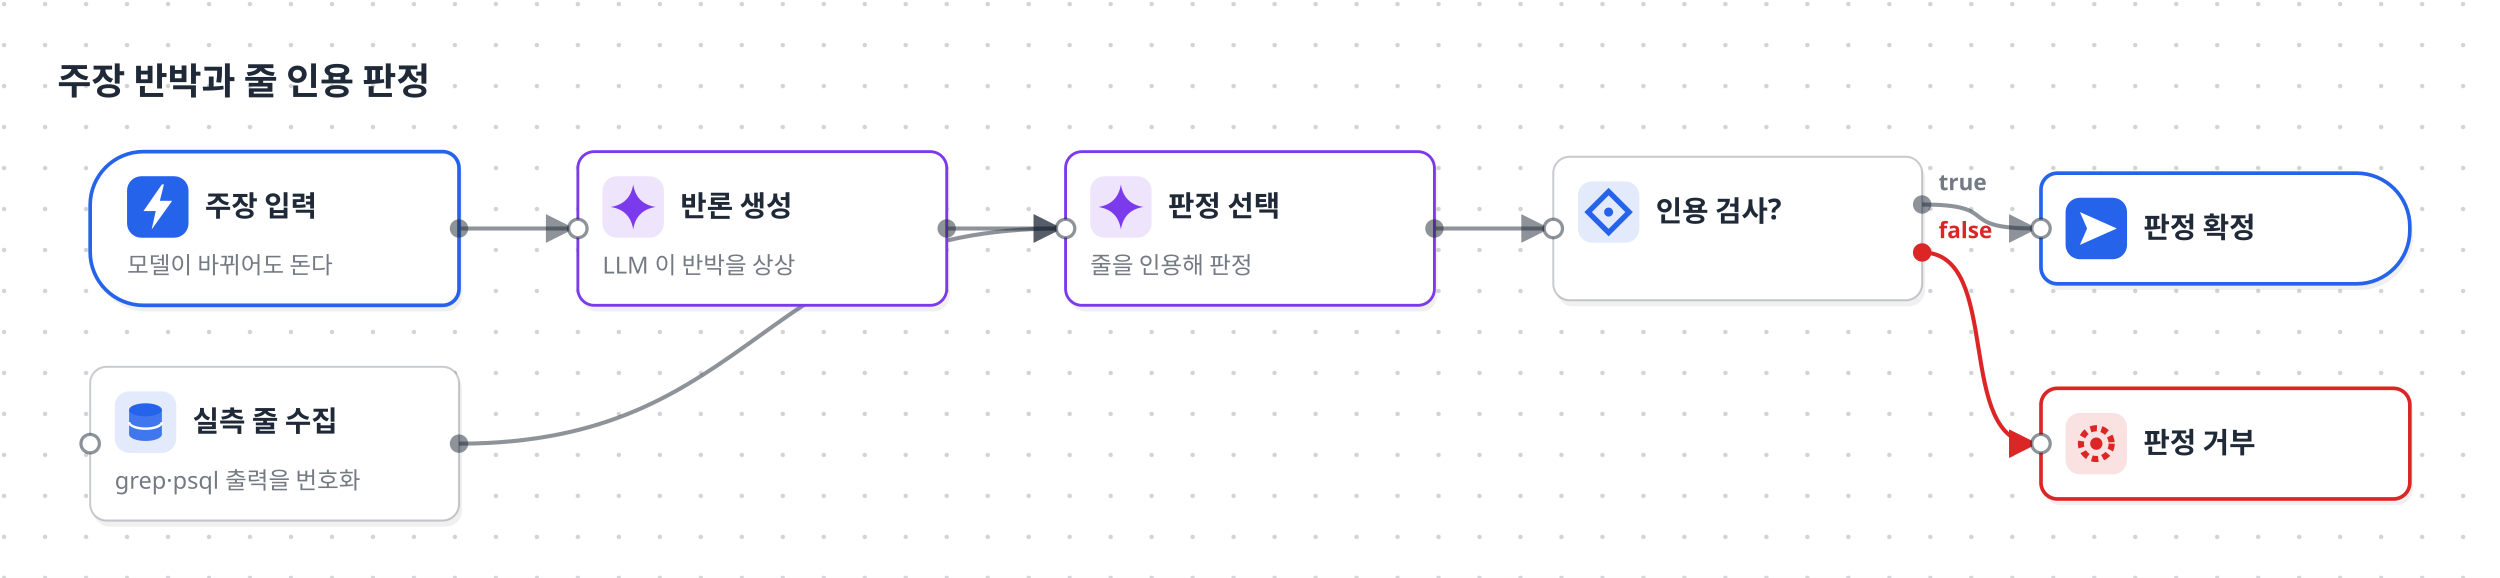
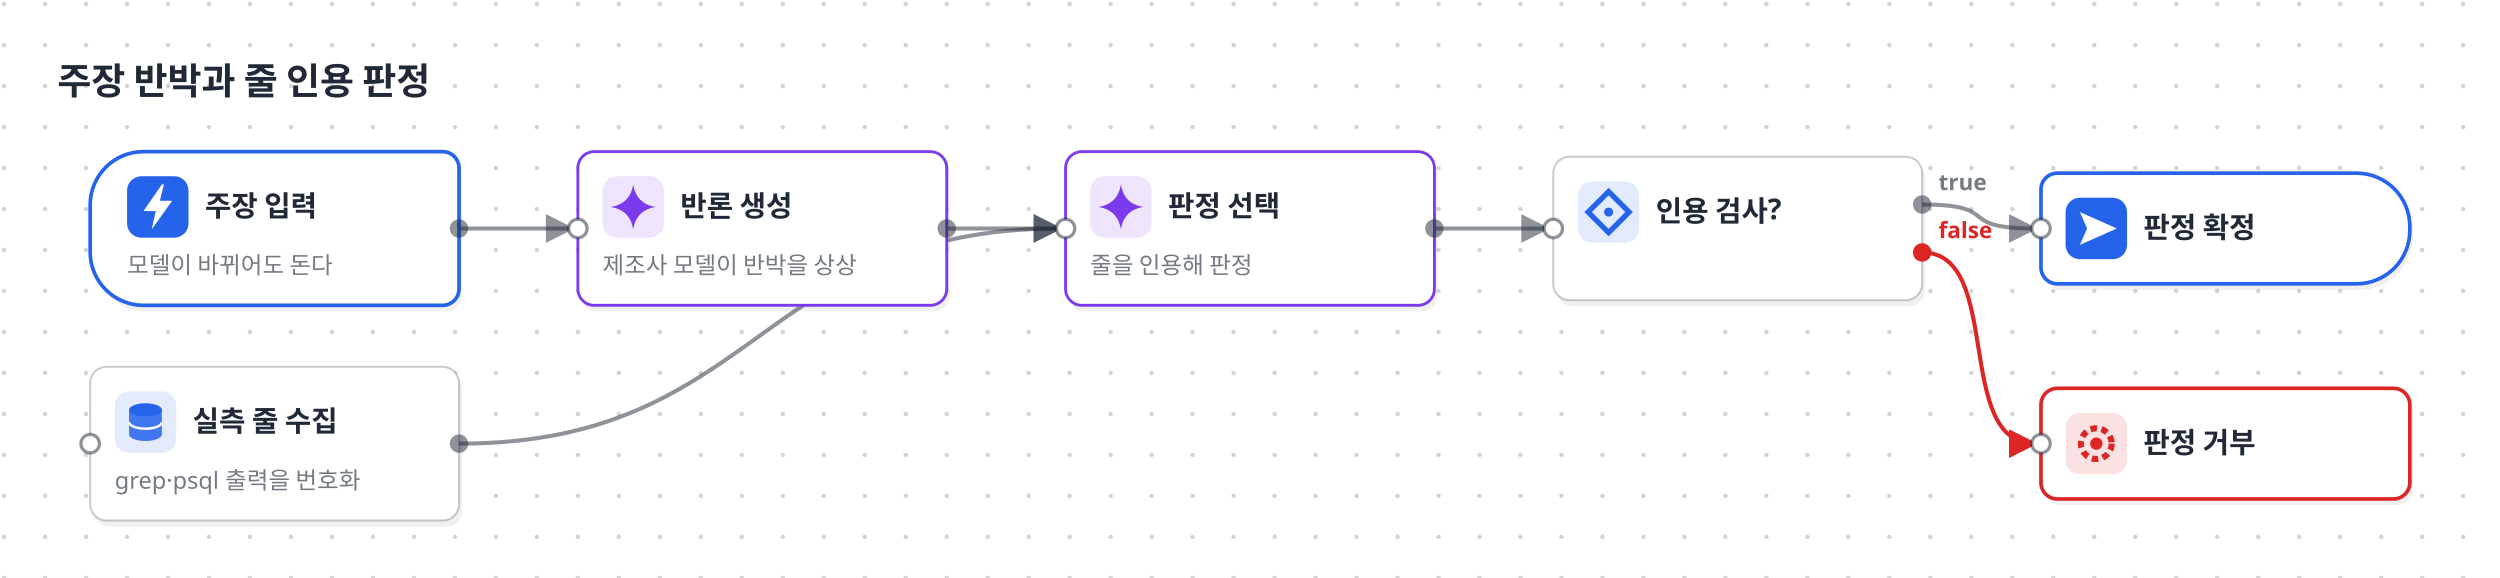
<svg xmlns="http://www.w3.org/2000/svg" width="1220" height="282" viewBox="0 0 1220 282" font-family="'NanumSquare','Nanum Gothic','Apple SD Gothic Neo','Malgun Gothic',sans-serif" role="img">
  <defs>
    <pattern id="dots" width="20" height="20" patternUnits="userSpaceOnUse">
      <circle cx="2" cy="2" r="1.1" fill="#1f2937" fill-opacity="0.20" />
    </pattern>
    <marker id="ah" viewBox="0 0 10 10" refX="9" refY="5" markerWidth="7" markerHeight="7" orient="auto">
      <path d="M0,0 L10,5 L0,10 z" fill="#1f2937" fill-opacity="0.5" />
    </marker>
    <marker id="ahw" viewBox="0 0 10 10" refX="9" refY="5" markerWidth="7" markerHeight="7" orient="auto">
      <path d="M0,0 L10,5 L0,10 z" fill="#dc2626" />
    </marker>
  </defs>
  <rect width="1220" height="282" fill="#ffffff" />
  <rect width="1220" height="282" fill="url(#dots)" />
  <text x="28" y="46" font-size="18" font-weight="700" fill="#1f2937">주장 반박과 줄 인용 판정</text>
  <path d="M224.0,111.5 C264.0,111.5 239.0,111.5 279.0,111.5" fill="none" stroke="#1f2937" stroke-opacity="0.5" stroke-width="2" marker-end="url(#ah)" />
  <path d="M462.0,111.5 C502.0,111.5 477.0,111.5 517.0,111.5" fill="none" stroke="#1f2937" stroke-opacity="0.5" stroke-width="2" marker-end="url(#ah)" />
  <path d="M224.0,216.5 C370.5,216.5 370.5,111.5 517.0,111.5" fill="none" stroke="#1f2937" stroke-opacity="0.5" stroke-width="2" marker-end="url(#ah)" />
  <path d="M700.0,111.5 C740.0,111.5 715.0,111.5 755.0,111.5" fill="none" stroke="#1f2937" stroke-opacity="0.5" stroke-width="2" marker-end="url(#ah)" />
  <path d="M938.0,99.8 C978.0,99.8 953.0,111.5 993.0,111.5" fill="none" stroke="#1f2937" stroke-opacity="0.5" stroke-width="2" marker-end="url(#ah)" />
  <path d="M938.0,123.2 C978.0,123.2 953.0,216.5 993.0,216.5" fill="none" stroke="#dc2626" stroke-width="2" marker-end="url(#ahw)" />
  <path d="M71.5,77.0 H217.5 A8,8 0 0 1 225.5,85.0 V144.0 A8,8 0 0 1 217.5,152.0 H71.5 A26,26 0 0 1 45.5,126.0 V103.0 A26,26 0 0 1 71.5,77.0 Z" fill="#1f2937" fill-opacity="0.07" />
  <path d="M70.0,74.0 H216.0 A8,8 0 0 1 224.0,82.0 V141.0 A8,8 0 0 1 216.0,149.0 H70.0 A26,26 0 0 1 44.0,123.0 V100.0 A26,26 0 0 1 70.0,74.0 Z" fill="#ffffff" stroke="#2563eb" stroke-width="1.8" />
  <rect x="62.0" y="86.0" width="30" height="30" rx="7" fill="#2563eb" fill-opacity="1" />
  <polygon points="79.0,90.0 70.0,103.0 76.0,103.0 74.0,112.0 84.0,98.0 78.0,98.0 80.0,90.0" fill="#ffffff" />
  <text x="100.0" y="105.5" font-size="14" font-weight="700" fill="#1f2937">주장 입력</text>
  <text x="62.0" y="133.5" font-size="11.5" fill="#1f2937" fill-opacity="0.62">모델이 바뀌어도 돈다</text>
  <circle cx="224.0" cy="111.5" r="4.5" fill="#1f2937" fill-opacity="0.5" />
  <path d="M291.5,77.0 H455.5 A8,8 0 0 1 463.5,85.0 V144.0 A8,8 0 0 1 455.5,152.0 H291.5 A8,8 0 0 1 283.5,144.0 V85.0 A8,8 0 0 1 291.5,77.0 Z" fill="#1f2937" fill-opacity="0.07" />
  <path d="M290.0,74.0 H454.0 A8,8 0 0 1 462.0,82.0 V141.0 A8,8 0 0 1 454.0,149.0 H290.0 A8,8 0 0 1 282.0,141.0 V82.0 A8,8 0 0 1 290.0,74.0 Z" fill="#ffffff" stroke="#7c3aed" stroke-width="1.4" />
  <rect x="294.0" y="86.0" width="30" height="30" rx="7" fill="#7c3aed" fill-opacity="0.13" />
  <path d="M309.0,90.0 Q310.5,99.5 320.0,101.0 Q310.5,102.5 309.0,112.0 Q307.5,102.5 298.0,101.0 Q307.5,99.5 309.0,90.0 Z" fill="#7c3aed" />
  <text x="332.0" y="105.5" font-size="14" font-weight="700" fill="#1f2937">반론 생성</text>
-   <text x="294.0" y="133.5" font-size="11.5" fill="#1f2937" fill-opacity="0.62">LLM 이 반박을 상상</text>
+   <text x="294.0" y="133.5" font-size="11.5" fill="#1f2937" fill-opacity="0.62">제조사 모델이 반박을 상상</text>
  <circle cx="282.0" cy="111.5" r="4.5" fill="#ffffff" stroke="#1f2937" stroke-opacity="0.5" stroke-width="1.6" />
  <circle cx="462.0" cy="111.5" r="4.5" fill="#1f2937" fill-opacity="0.5" />
  <path d="M53.5,182.0 H217.5 A8,8 0 0 1 225.5,190.0 V249.0 A8,8 0 0 1 217.5,257.0 H53.5 A8,8 0 0 1 45.5,249.0 V190.0 A8,8 0 0 1 53.5,182.0 Z" fill="#1f2937" fill-opacity="0.07" />
  <path d="M52.0,179.0 H216.0 A8,8 0 0 1 224.0,187.0 V246.0 A8,8 0 0 1 216.0,254.0 H52.0 A8,8 0 0 1 44.0,246.0 V187.0 A8,8 0 0 1 52.0,179.0 Z" fill="#ffffff" stroke="#1f2937" stroke-opacity="0.24" stroke-width="1" />
  <rect x="56.0" y="191.0" width="30" height="30" rx="7" fill="#2563eb" fill-opacity="0.13" />
  <path d="M63.0,200.0 V212.0 A8,3.2 0 0 0 79.0,212.0 V200.0" fill="#2563eb" fill-opacity="0.85" />
  <ellipse cx="71.0" cy="200.0" rx="8" ry="3.2" fill="#2563eb" />
  <path d="M63.0,206.0 A8,3.2 0 0 0 79.0,206.0" fill="none" stroke="#ffffff" stroke-width="1.2" />
  <text x="94.0" y="210.5" font-size="14" font-weight="700" fill="#1f2937">실측 줄 수집</text>
  <text x="56.0" y="238.5" font-size="11.5" fill="#1f2937" fill-opacity="0.62">grep·psql 출력을 번호화</text>
  <circle cx="44.0" cy="216.5" r="4.5" fill="#ffffff" stroke="#1f2937" stroke-opacity="0.5" stroke-width="1.6" />
  <circle cx="224.0" cy="216.5" r="4.5" fill="#1f2937" fill-opacity="0.5" />
  <path d="M529.5,77.0 H693.5 A8,8 0 0 1 701.5,85.0 V144.0 A8,8 0 0 1 693.5,152.0 H529.5 A8,8 0 0 1 521.5,144.0 V85.0 A8,8 0 0 1 529.5,77.0 Z" fill="#1f2937" fill-opacity="0.07" />
  <path d="M528.0,74.0 H692.0 A8,8 0 0 1 700.0,82.0 V141.0 A8,8 0 0 1 692.0,149.0 H528.0 A8,8 0 0 1 520.0,141.0 V82.0 A8,8 0 0 1 528.0,74.0 Z" fill="#ffffff" stroke="#7c3aed" stroke-width="1.4" />
  <rect x="532.0" y="86.0" width="30" height="30" rx="7" fill="#7c3aed" fill-opacity="0.13" />
  <path d="M547.0,90.0 Q548.5,99.5 558.0,101.0 Q548.5,102.5 547.0,112.0 Q545.5,102.5 536.0,101.0 Q545.5,99.5 547.0,90.0 Z" fill="#7c3aed" />
  <text x="570.0" y="105.5" font-size="14" font-weight="700" fill="#1f2937">판정 선택</text>
  <text x="532.0" y="133.5" font-size="11.5" fill="#1f2937" fill-opacity="0.62">줄을 인용해 판정</text>
  <circle cx="520.0" cy="111.5" r="4.5" fill="#ffffff" stroke="#1f2937" stroke-opacity="0.5" stroke-width="1.6" />
  <circle cx="700.0" cy="111.5" r="4.5" fill="#1f2937" fill-opacity="0.5" />
  <path d="M767.5,79.5 H931.5 A8,8 0 0 1 939.5,87.5 V141.5 A8,8 0 0 1 931.5,149.5 H767.5 A8,8 0 0 1 759.5,141.5 V87.5 A8,8 0 0 1 767.5,79.5 Z" fill="#1f2937" fill-opacity="0.07" />
  <path d="M766.0,76.5 H930.0 A8,8 0 0 1 938.0,84.5 V138.5 A8,8 0 0 1 930.0,146.5 H766.0 A8,8 0 0 1 758.0,138.5 V84.5 A8,8 0 0 1 766.0,76.5 Z" fill="#ffffff" stroke="#1f2937" stroke-opacity="0.24" stroke-width="1" />
  <rect x="770.0" y="88.5" width="30" height="30" rx="7" fill="#2563eb" fill-opacity="0.13" />
  <polygon points="785.0,93.5 795.0,103.5 785.0,113.5 775.0,103.5" fill="none" stroke="#2563eb" stroke-width="2.6" />
  <circle cx="785.0" cy="103.5" r="2.2" fill="#2563eb" />
  <text x="808.0" y="108.0" font-size="14" font-weight="700" fill="#1f2937">인용 검사?</text>
  <circle cx="758.0" cy="111.5" r="4.5" fill="#ffffff" stroke="#1f2937" stroke-opacity="0.5" stroke-width="1.6" />
  <circle cx="938.0" cy="99.8" r="4.5" fill="#1f2937" fill-opacity="0.5" />
  <text x="946.0" y="92.8" font-size="11" font-weight="700" fill="#1f2937" fill-opacity="0.62">true</text>
  <circle cx="938.0" cy="123.2" r="4.5" fill="#dc2626" />
  <text x="946.0" y="116.2" font-size="11" font-weight="700" fill="#dc2626">false</text>
  <path d="M1005.5,87.5 H1151.5 A26,26 0 0 1 1177.5,113.5 V115.5 A26,26 0 0 1 1151.5,141.5 H1005.5 A8,8 0 0 1 997.5,133.5 V95.5 A8,8 0 0 1 1005.5,87.5 Z" fill="#1f2937" fill-opacity="0.07" />
  <path d="M1004.0,84.5 H1150.0 A26,26 0 0 1 1176.0,110.5 V112.5 A26,26 0 0 1 1150.0,138.5 H1004.0 A8,8 0 0 1 996.0,130.5 V92.5 A8,8 0 0 1 1004.0,84.5 Z" fill="#ffffff" stroke="#2563eb" stroke-width="1.8" />
  <rect x="1008.0" y="96.5" width="30" height="30" rx="7" fill="#2563eb" fill-opacity="1" />
  <polygon points="1015.0,103.5 1033.0,111.5 1015.0,119.5 1018.5,111.5" fill="#ffffff" />
  <text x="1046.0" y="116.0" font-size="14" font-weight="700" fill="#1f2937">판정 확정</text>
  <circle cx="996.0" cy="111.5" r="4.5" fill="#ffffff" stroke="#1f2937" stroke-opacity="0.5" stroke-width="1.6" />
  <path d="M1005.5,192.5 H1169.5 A8,8 0 0 1 1177.5,200.5 V238.5 A8,8 0 0 1 1169.5,246.5 H1005.5 A8,8 0 0 1 997.5,238.5 V200.5 A8,8 0 0 1 1005.5,192.5 Z" fill="#1f2937" fill-opacity="0.07" />
  <path d="M1004.0,189.5 H1168.0 A8,8 0 0 1 1176.0,197.5 V235.5 A8,8 0 0 1 1168.0,243.5 H1004.0 A8,8 0 0 1 996.0,235.5 V197.5 A8,8 0 0 1 1004.0,189.5 Z" fill="#ffffff" stroke="#dc2626" stroke-width="1.8" />
  <rect x="1008.0" y="201.5" width="30" height="30" rx="7" fill="#dc2626" fill-opacity="0.13" />
  <circle cx="1023.0" cy="216.5" r="7.5" fill="none" stroke="#dc2626" stroke-width="3" stroke-dasharray="3.2 2.2" />
  <circle cx="1023.0" cy="216.5" r="3" fill="#dc2626" />
  <text x="1046.0" y="221.0" font-size="14" font-weight="700" fill="#1f2937">판정 거부</text>
  <circle cx="996.0" cy="216.5" r="4.5" fill="#ffffff" stroke="#1f2937" stroke-opacity="0.5" stroke-width="1.6" />
</svg>
